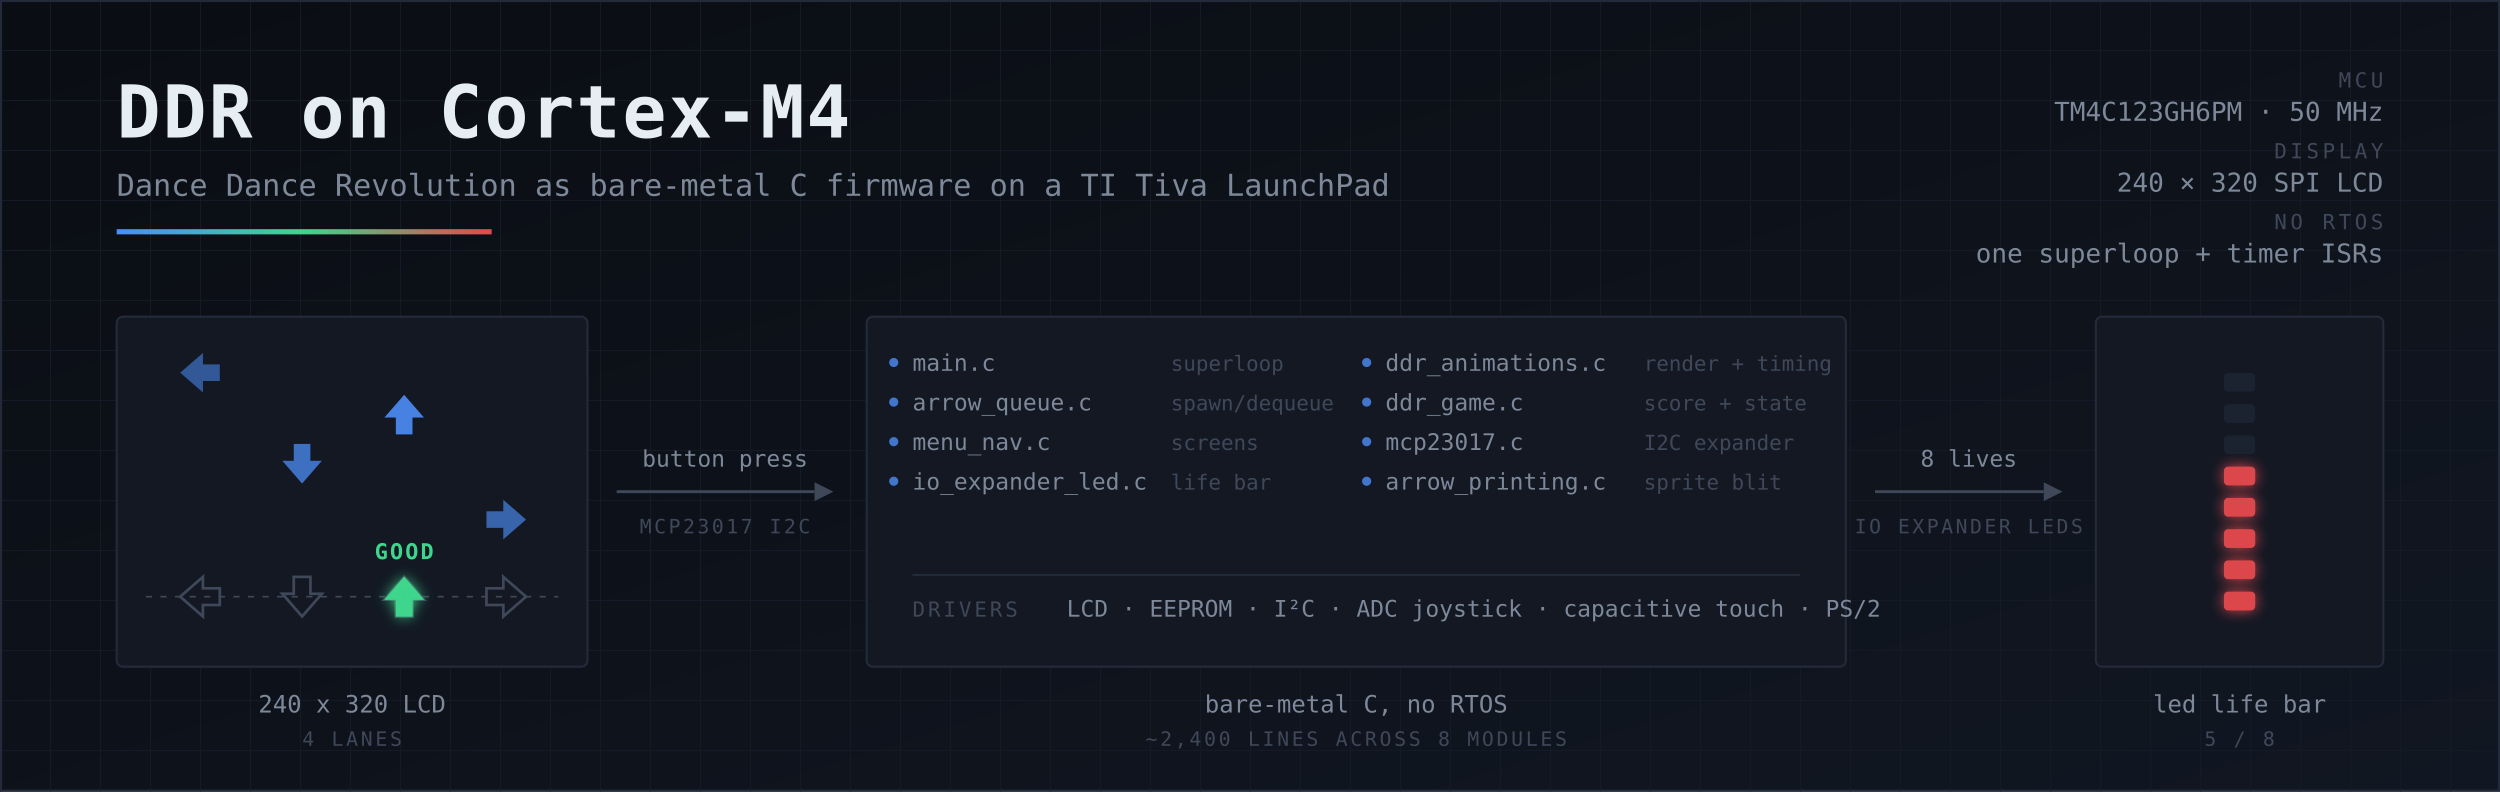
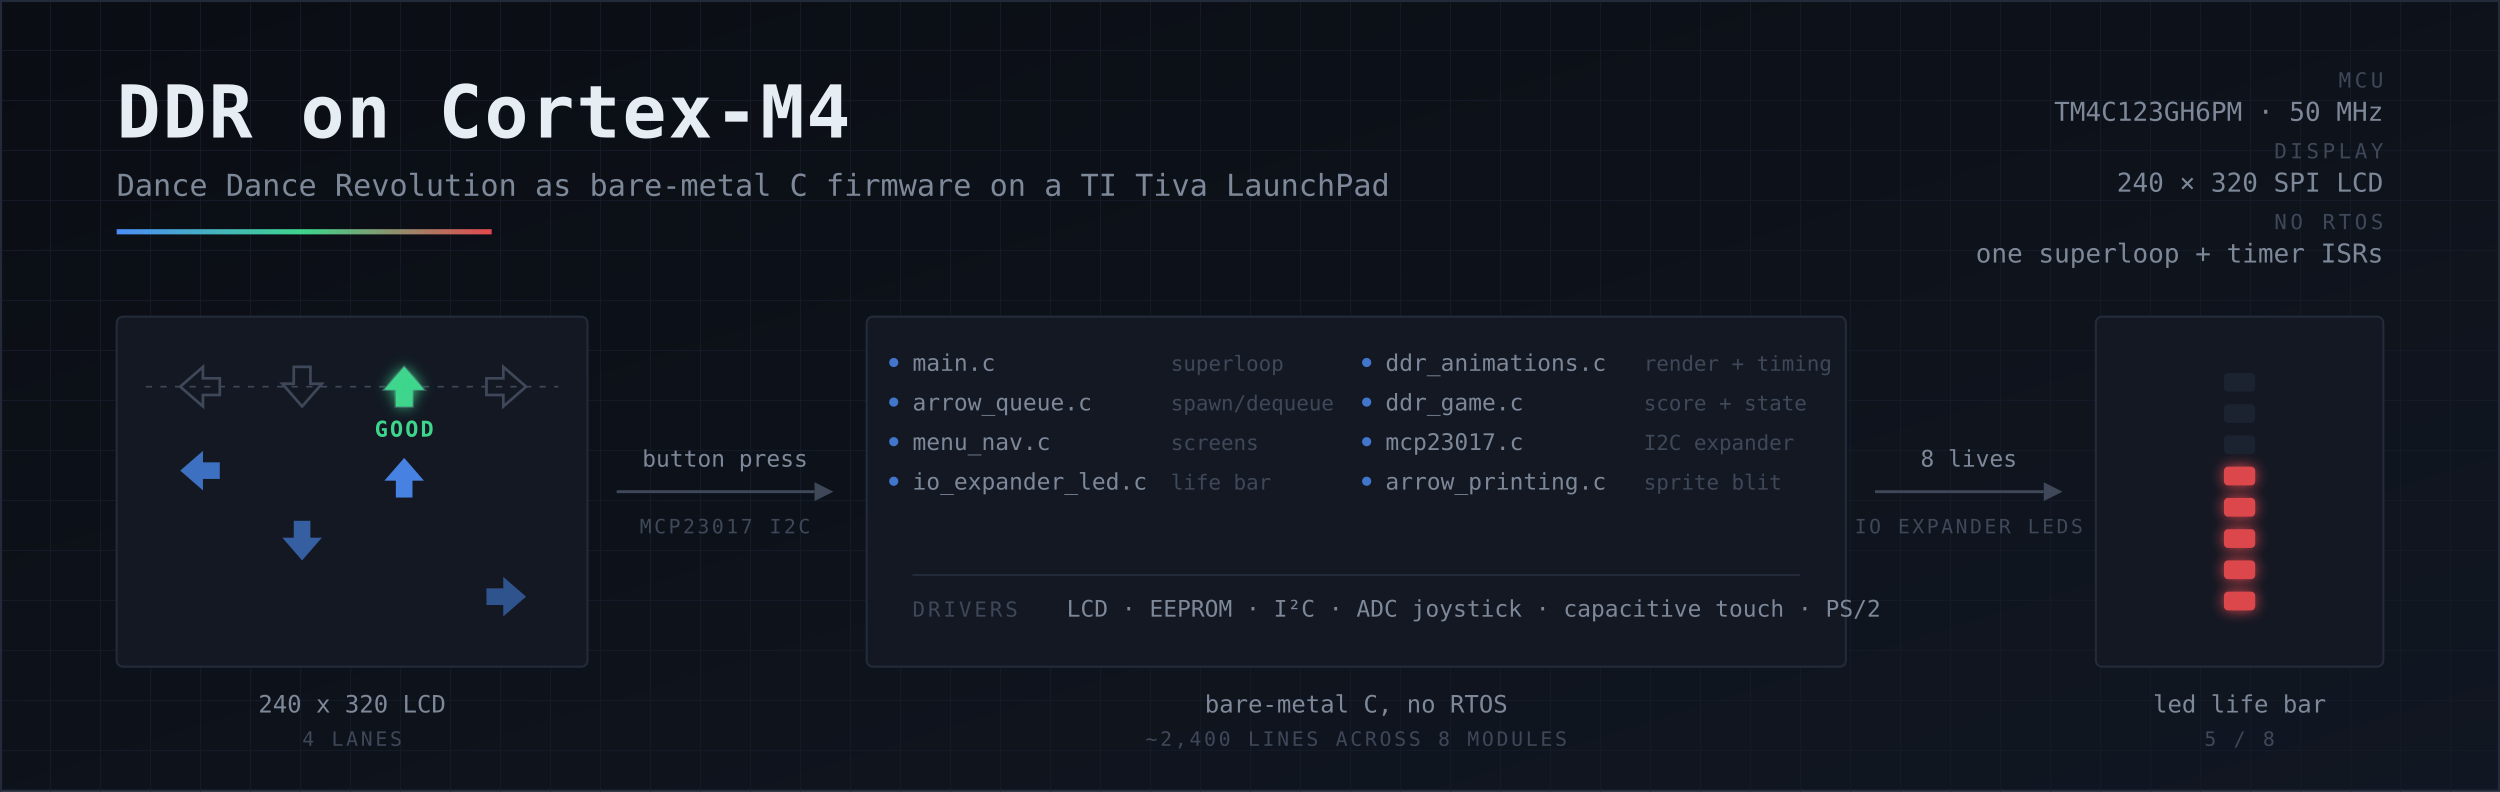
<svg xmlns="http://www.w3.org/2000/svg" width="1200" height="380" viewBox="0 0 1200 380" font-family="ui-monospace,SFMono-Regular,Menlo,Consolas,monospace">
  <defs>
    <linearGradient id="bg" x1="0" y1="0" x2="1" y2="1">
      <stop offset="0" stop-color="#0A0D13" />
      <stop offset="1" stop-color="#111722" />
    </linearGradient>
    <pattern id="grid" width="24" height="24" patternUnits="userSpaceOnUse">
      <path d="M24 0H0V24" fill="none" stroke="#151B26" stroke-width="1" />
    </pattern>
    <linearGradient id="rule" x1="0" y1="0" x2="1" y2="0">
      <stop offset="0" stop-color="#4C8DF6" />
      <stop offset="0.5" stop-color="#3DD68C" />
      <stop offset="1" stop-color="#E5484D" />
    </linearGradient>
    <filter id="glow" x="-70%" y="-70%" width="240%" height="240%">
      <feGaussianBlur stdDeviation="3.2" result="b" />
      <feMerge>
        <feMergeNode in="b" />
        <feMergeNode in="SourceGraphic" />
      </feMerge>
    </filter>
  </defs>
  <rect width="1200" height="380" fill="url(#bg)" />
  <rect width="1200" height="380" fill="url(#grid)" />
  <rect x="0.5" y="0.5" width="1199" height="379" fill="none" stroke="#232B3A" />
  <text x="56" y="66" fill="#E6EDF3" font-size="35" font-weight="700" letter-spacing="1">DDR on Cortex-M4</text>
  <text x="56" y="94" fill="#7D8899" font-size="14.5">Dance Dance Revolution as bare-metal C firmware on a TI Tiva LaunchPad</text>
  <rect x="56" y="110" width="180" height="2.5" fill="url(#rule)" />
  <text x="1144" y="42" fill="#3F4859" font-size="10" letter-spacing="1.7" text-anchor="end">MCU</text>
  <text x="1144" y="58" fill="#7D8899" font-size="12.5" text-anchor="end">TM4C123GH6PM · 50 MHz</text>
  <text x="1144" y="76" fill="#3F4859" font-size="10" letter-spacing="1.7" text-anchor="end">DISPLAY</text>
  <text x="1144" y="92" fill="#7D8899" font-size="12.5" text-anchor="end">240 × 320 SPI LCD</text>
  <text x="1144" y="110" fill="#3F4859" font-size="10" letter-spacing="1.7" text-anchor="end">NO RTOS</text>
  <text x="1144" y="126" fill="#7D8899" font-size="12.5" text-anchor="end">one superloop + timer ISRs</text>
  <rect x="56.0" y="152" width="226.0" height="168" rx="3" fill="#131823" stroke="#232B3A" />
  <text x="169.0" y="342" fill="#7D8899" font-size="11.5" text-anchor="middle">240 x 320 LCD</text>
  <text x="169.0" y="358" fill="#3F4859" font-size="9.5" letter-spacing="1.3" text-anchor="middle">4 LANES</text>
  <g opacity="0.30">
-     <g transform="translate(96.0,286.4) rotate(270)" opacity="1.0">
+     <g transform="translate(96.0,185.6) rotate(270)" opacity="1.0">
      <path d="M0 -9.5 L9.5 1.425 L3.99 1.425 L3.99 9.5 L-3.99 9.5 L-3.99 1.425 L-9.5 1.425 Z" fill="none" />
    </g>
  </g>
-   <g transform="translate(96.0,286.4) rotate(270)">
+   <g transform="translate(96.0,185.6) rotate(270)">
    <path d="M0 -9.5 L9.5 1.4 L4 1.4 L4 9.5 L-4 9.5 L-4 1.4 L-9.5 1.4 Z" fill="none" stroke="#3F4859" stroke-width="1.3" />
  </g>
  <g opacity="0.30">
-     <g transform="translate(145.0,286.4) rotate(180)" opacity="1.0">
+     <g transform="translate(145.0,185.6) rotate(180)" opacity="1.0">
      <path d="M0 -9.5 L9.5 1.425 L3.99 1.425 L3.99 9.5 L-3.99 9.5 L-3.99 1.425 L-9.5 1.425 Z" fill="none" />
    </g>
  </g>
-   <g transform="translate(145.0,286.4) rotate(180)">
+   <g transform="translate(145.0,185.6) rotate(180)">
    <path d="M0 -9.5 L9.5 1.4 L4 1.4 L4 9.5 L-4 9.5 L-4 1.4 L-9.5 1.4 Z" fill="none" stroke="#3F4859" stroke-width="1.3" />
  </g>
  <g opacity="0.30">
-     <g transform="translate(194.0,286.4) rotate(0)" opacity="1.0">
+     <g transform="translate(194.0,185.6) rotate(0)" opacity="1.0">
      <path d="M0 -9.5 L9.5 1.425 L3.99 1.425 L3.99 9.5 L-3.99 9.5 L-3.99 1.425 L-9.5 1.425 Z" fill="none" />
    </g>
  </g>
-   <g transform="translate(194.0,286.4) rotate(0)">
+   <g transform="translate(194.0,185.6) rotate(0)">
    <path d="M0 -9.5 L9.5 1.4 L4 1.4 L4 9.5 L-4 9.5 L-4 1.4 L-9.5 1.4 Z" fill="none" stroke="#3F4859" stroke-width="1.3" />
  </g>
  <g opacity="0.30">
-     <g transform="translate(243.0,286.4) rotate(90)" opacity="1.0">
+     <g transform="translate(243.0,185.6) rotate(90)" opacity="1.0">
      <path d="M0 -9.5 L9.5 1.425 L3.99 1.425 L3.99 9.5 L-3.99 9.5 L-3.99 1.425 L-9.5 1.425 Z" fill="none" />
    </g>
  </g>
-   <g transform="translate(243.0,286.4) rotate(90)">
+   <g transform="translate(243.0,185.6) rotate(90)">
    <path d="M0 -9.5 L9.5 1.4 L4 1.4 L4 9.5 L-4 9.5 L-4 1.4 L-9.5 1.4 Z" fill="none" stroke="#3F4859" stroke-width="1.3" />
  </g>
-   <line x1="70" y1="286.4" x2="268" y2="286.4" stroke="#3F4859" stroke-width="0.8" stroke-dasharray="3 4" />
-   <g transform="translate(96.0,178.9) rotate(270)" opacity="0.55">
+   <line x1="70" y1="185.6" x2="268" y2="185.6" stroke="#3F4859" stroke-width="0.8" stroke-dasharray="3 4" />
+   <g transform="translate(96.0,225.9) rotate(270)" opacity="0.75">
    <path d="M0 -9.5 L9.5 1.425 L3.99 1.425 L3.99 9.5 L-3.99 9.5 L-3.99 1.425 L-9.5 1.425 Z" fill="#4C8DF6" />
  </g>
-   <g transform="translate(145.0,222.6) rotate(180)" opacity="0.75">
+   <g transform="translate(145.0,259.5) rotate(180)" opacity="0.6">
    <path d="M0 -9.5 L9.5 1.425 L3.99 1.425 L3.99 9.5 L-3.99 9.5 L-3.99 1.425 L-9.5 1.425 Z" fill="#4C8DF6" />
  </g>
-   <g transform="translate(194.0,199.0) rotate(0)" opacity="0.9">
+   <g transform="translate(194.0,229.3) rotate(0)" opacity="0.9">
    <path d="M0 -9.5 L9.5 1.425 L3.99 1.425 L3.99 9.5 L-3.99 9.5 L-3.99 1.425 L-9.5 1.425 Z" fill="#4C8DF6" />
  </g>
-   <g transform="translate(243.0,249.4) rotate(90)" opacity="0.65">
+   <g transform="translate(243.0,286.4) rotate(90)" opacity="0.5">
    <path d="M0 -9.5 L9.5 1.425 L3.99 1.425 L3.99 9.5 L-3.99 9.5 L-3.99 1.425 L-9.5 1.425 Z" fill="#4C8DF6" />
  </g>
-   <g transform="translate(194.0,286.4) rotate(0)" opacity="1.0">
+   <g transform="translate(194.0,185.6) rotate(0)" opacity="1.0">
    <path d="M0 -9.5 L9.5 1.425 L3.99 1.425 L3.99 9.5 L-3.99 9.5 L-3.99 1.425 L-9.5 1.425 Z" fill="#3DD68C" />
  </g>
  <g filter="url(#glow)">
-     <g transform="translate(194.0,286.4) rotate(0)" opacity="0.9">
+     <g transform="translate(194.0,185.6) rotate(0)" opacity="0.9">
      <path d="M0 -9.5 L9.5 1.425 L3.99 1.425 L3.99 9.5 L-3.99 9.5 L-3.99 1.425 L-9.5 1.425 Z" fill="#3DD68C" />
    </g>
  </g>
-   <text x="194.0" y="268.4" fill="#3DD68C" font-size="10.5" font-weight="700" letter-spacing="1" text-anchor="middle">GOOD</text>
+   <text x="194.0" y="209.6" fill="#3DD68C" font-size="10.5" font-weight="700" letter-spacing="1" text-anchor="middle">GOOD</text>
  <path d="M296.0 236.0 H391.0" stroke="#3F4859" stroke-width="1.4" />
  <path d="M391.0 231.5 L400.0 236.0 L391.0 240.5" fill="#3F4859" />
  <text x="348.0" y="224.0" fill="#7D8899" font-size="11" text-anchor="middle">button press</text>
  <text x="348.0" y="256.0" fill="#3F4859" font-size="9.5" letter-spacing="1.2" text-anchor="middle">MCP23017 I2C</text>
  <rect x="416.0" y="152" width="470.0" height="168" rx="3" fill="#131823" stroke="#232B3A" />
  <text x="651.0" y="342" fill="#7D8899" font-size="11.5" text-anchor="middle">bare-metal C, no RTOS</text>
  <text x="651.0" y="358" fill="#3F4859" font-size="9.5" letter-spacing="1.3" text-anchor="middle">~2,400 LINES ACROSS 8 MODULES</text>
  <circle cx="429.0" cy="174.0" r="2.2" fill="#4C8DF6" opacity="0.8" />
  <text x="438.0" y="178.0" fill="#7D8899" font-size="11">main.c</text>
  <text x="562.0" y="178.0" fill="#3F4859" font-size="10">superloop</text>
  <circle cx="656.0" cy="174.0" r="2.2" fill="#4C8DF6" opacity="0.8" />
  <text x="665.0" y="178.0" fill="#7D8899" font-size="11">ddr_animations.c</text>
  <text x="789.0" y="178.0" fill="#3F4859" font-size="10">render + timing</text>
  <circle cx="429.0" cy="193.0" r="2.2" fill="#4C8DF6" opacity="0.8" />
  <text x="438.0" y="197.0" fill="#7D8899" font-size="11">arrow_queue.c</text>
  <text x="562.0" y="197.0" fill="#3F4859" font-size="10">spawn/dequeue</text>
  <circle cx="656.0" cy="193.0" r="2.2" fill="#4C8DF6" opacity="0.8" />
  <text x="665.0" y="197.0" fill="#7D8899" font-size="11">ddr_game.c</text>
  <text x="789.0" y="197.0" fill="#3F4859" font-size="10">score + state</text>
  <circle cx="429.0" cy="212.0" r="2.2" fill="#4C8DF6" opacity="0.8" />
  <text x="438.0" y="216.0" fill="#7D8899" font-size="11">menu_nav.c</text>
  <text x="562.0" y="216.0" fill="#3F4859" font-size="10">screens</text>
  <circle cx="656.0" cy="212.0" r="2.2" fill="#4C8DF6" opacity="0.8" />
  <text x="665.0" y="216.0" fill="#7D8899" font-size="11">mcp23017.c</text>
  <text x="789.0" y="216.0" fill="#3F4859" font-size="10">I2C expander</text>
  <circle cx="429.0" cy="231.0" r="2.2" fill="#4C8DF6" opacity="0.8" />
  <text x="438.0" y="235.0" fill="#7D8899" font-size="11">io_expander_led.c</text>
  <text x="562.0" y="235.0" fill="#3F4859" font-size="10">life bar</text>
  <circle cx="656.0" cy="231.0" r="2.2" fill="#4C8DF6" opacity="0.8" />
  <text x="665.0" y="235.0" fill="#7D8899" font-size="11">arrow_printing.c</text>
  <text x="789.0" y="235.0" fill="#3F4859" font-size="10">sprite blit</text>
  <line x1="438" y1="276" x2="864" y2="276" stroke="#232B3A" />
  <text x="438" y="296" fill="#3F4859" font-size="10" letter-spacing="1.4">DRIVERS</text>
  <text x="512" y="296" fill="#7D8899" font-size="11">LCD · EEPROM · I²C · ADC joystick · capacitive touch · PS/2</text>
  <path d="M900.0 236.0 H981.0" stroke="#3F4859" stroke-width="1.4" />
  <path d="M981.0 231.5 L990.0 236.0 L981.0 240.5" fill="#3F4859" />
  <text x="945.0" y="224.0" fill="#7D8899" font-size="11" text-anchor="middle">8 lives</text>
  <text x="945.0" y="256.0" fill="#3F4859" font-size="9.5" letter-spacing="1.2" text-anchor="middle">IO EXPANDER LEDS</text>
  <rect x="1006.0" y="152" width="138.0" height="168" rx="3" fill="#131823" stroke="#232B3A" />
  <text x="1075.0" y="342" fill="#7D8899" font-size="11.5" text-anchor="middle">led life bar</text>
  <text x="1075.0" y="358" fill="#3F4859" font-size="9.5" letter-spacing="1.3" text-anchor="middle">5 / 8</text>
  <rect x="1067.5" y="179.0" width="15" height="9" rx="2" fill="#1B2230" opacity="1" />
  <rect x="1067.5" y="194.0" width="15" height="9" rx="2" fill="#1B2230" opacity="1" />
  <rect x="1067.5" y="209.0" width="15" height="9" rx="2" fill="#1B2230" opacity="1" />
  <rect x="1067.5" y="224.0" width="15" height="9" rx="2" fill="#E5484D" filter="url(#glow)" opacity="0.95" />
  <rect x="1067.5" y="239.0" width="15" height="9" rx="2" fill="#E5484D" filter="url(#glow)" opacity="0.95" />
  <rect x="1067.5" y="254.0" width="15" height="9" rx="2" fill="#E5484D" filter="url(#glow)" opacity="0.95" />
  <rect x="1067.5" y="269.0" width="15" height="9" rx="2" fill="#E5484D" filter="url(#glow)" opacity="0.95" />
  <rect x="1067.5" y="284.0" width="15" height="9" rx="2" fill="#E5484D" filter="url(#glow)" opacity="0.95" />
</svg>
